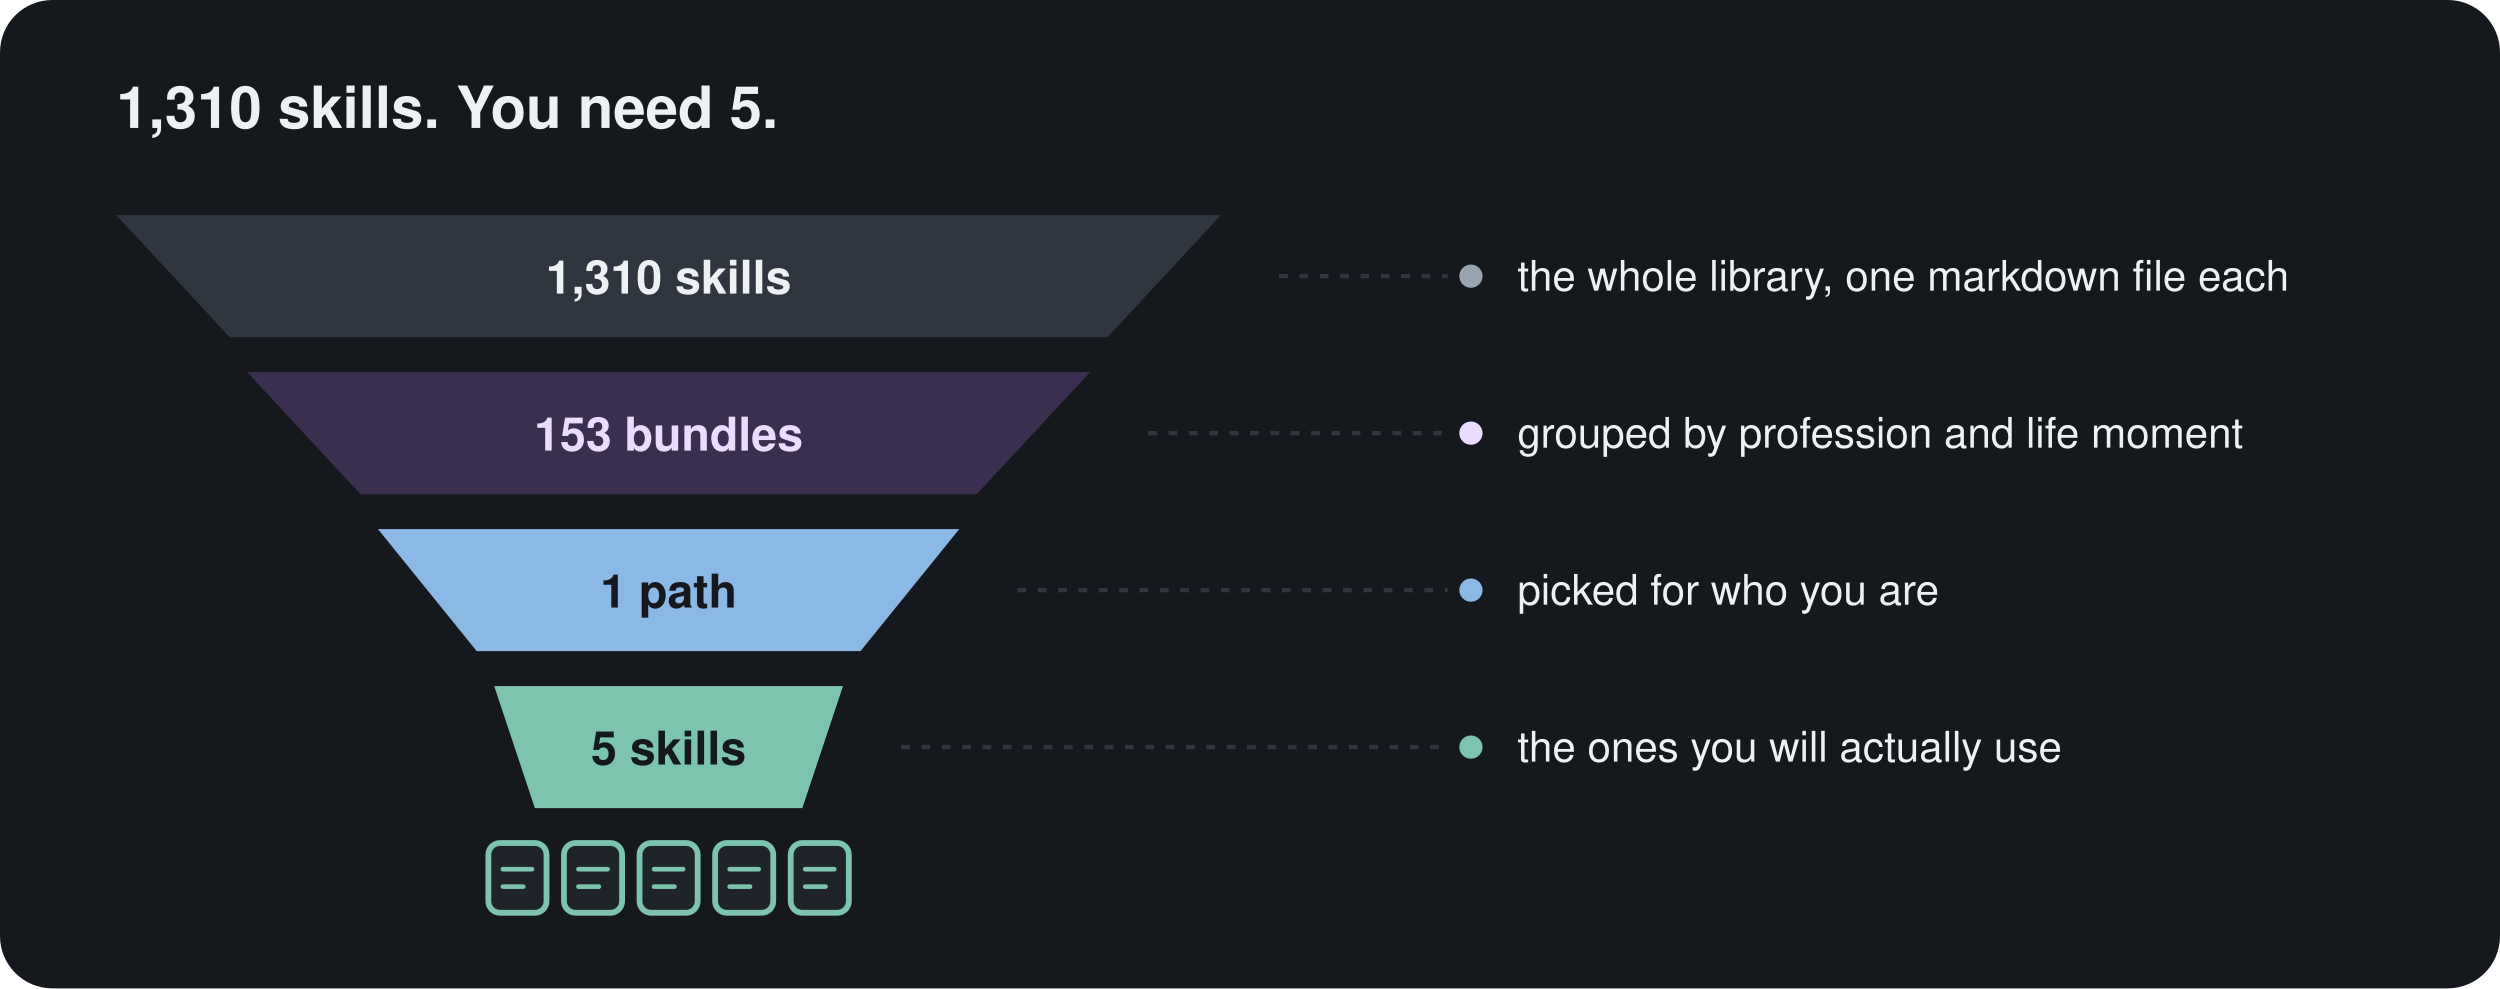
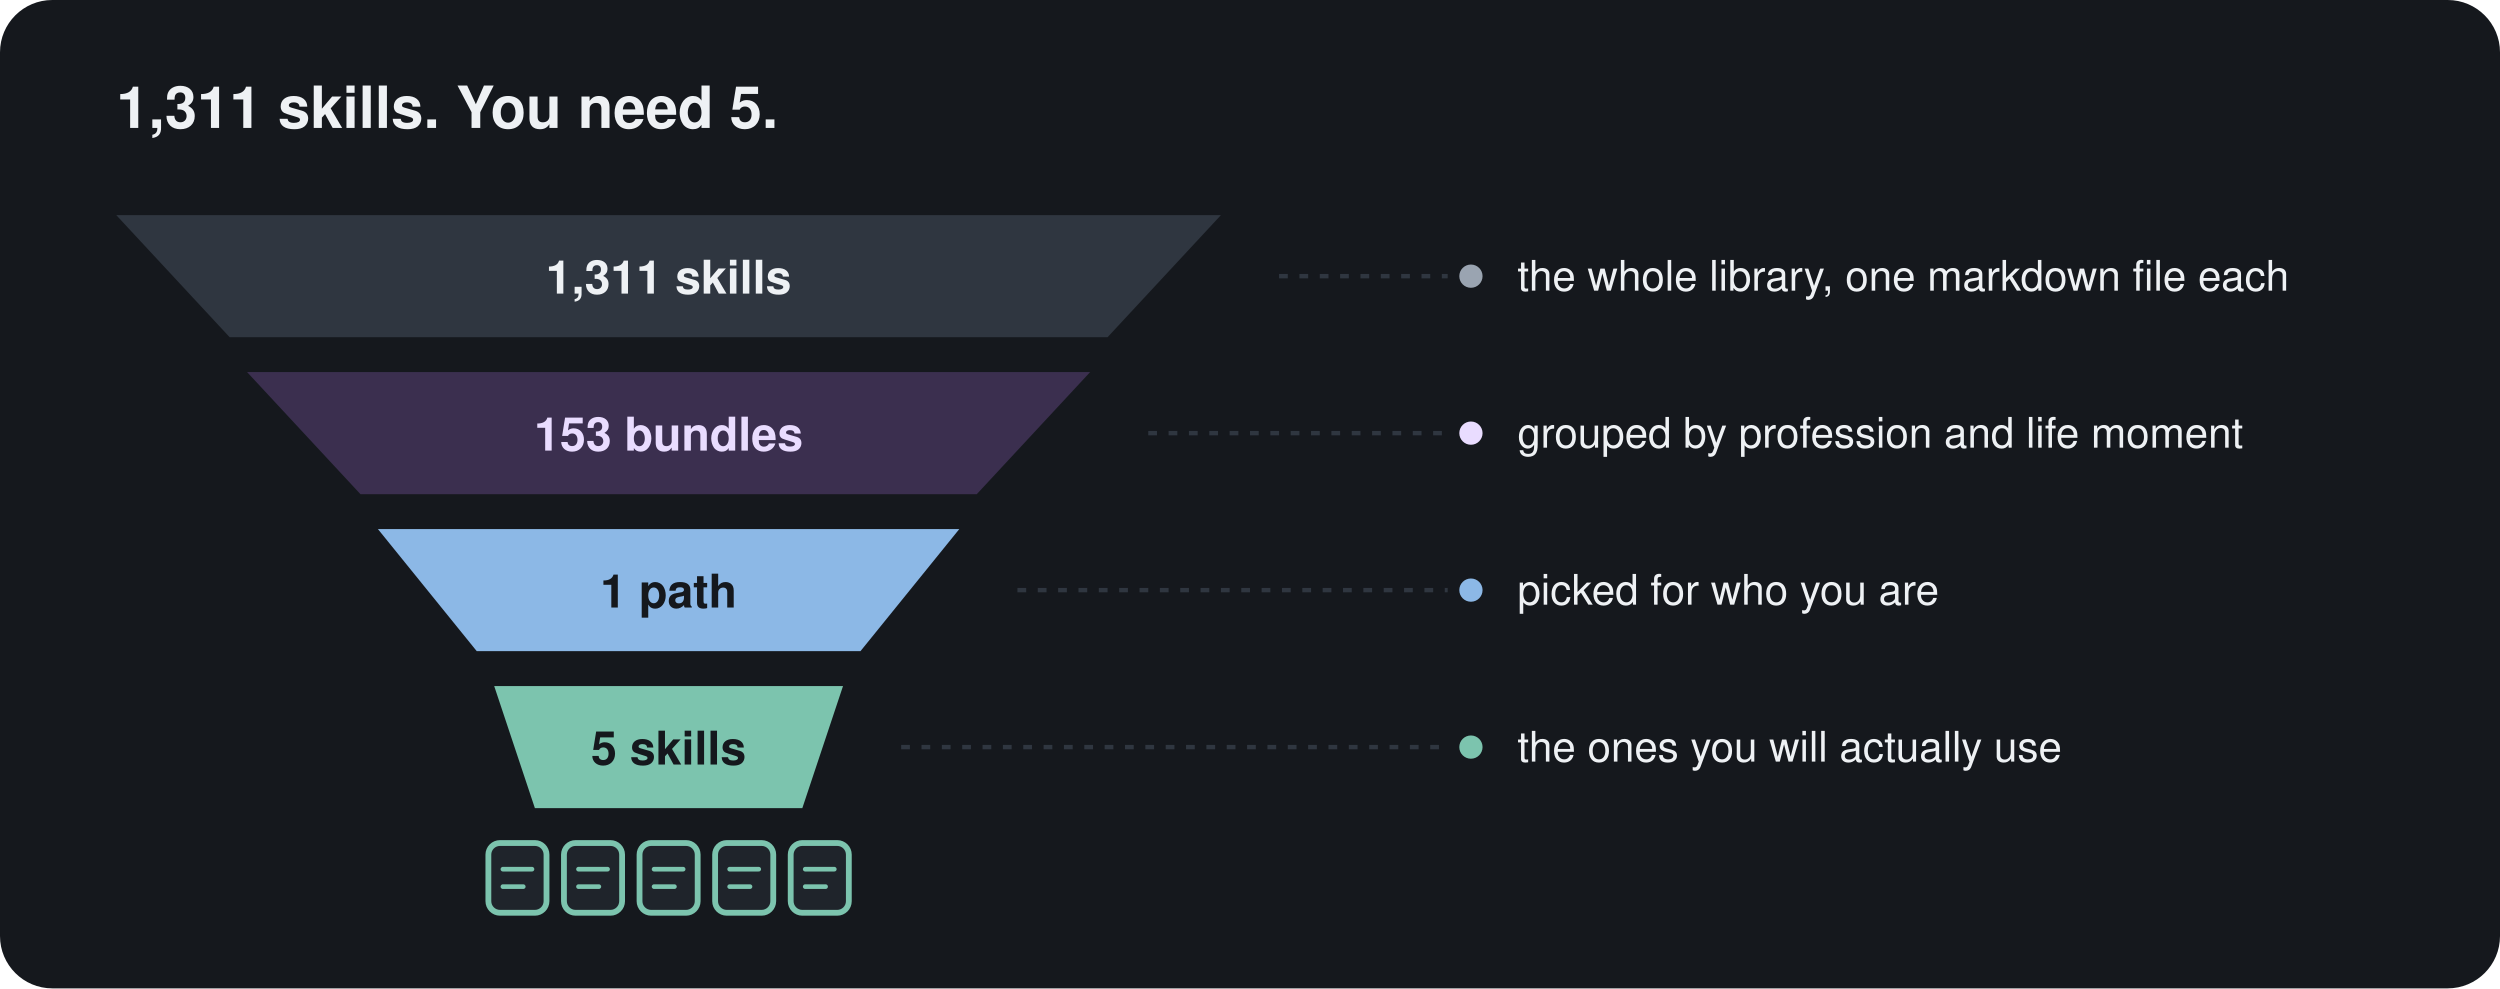
- <svg xmlns="http://www.w3.org/2000/svg" width="860" height="340" viewBox="0 0 860 340" role="img" aria-label="A funnel: 1,310 skills in the library, 153 bundles, one path picked for you, and the 5 skills you will actually use.">
+ <svg xmlns="http://www.w3.org/2000/svg" width="860" height="340" viewBox="0 0 860 340" role="img" aria-label="A funnel: 1,311 skills in the library, 153 bundles, one path picked for you, and the 5 skills you will actually use.">
  <style>
    text{font-family:-apple-system, BlinkMacSystemFont, 'Segoe UI', 'PingFang SC', 'Microsoft YaHei', Helvetica, Arial, sans-serif}
    .ttl{font-size:20px;font-weight:700;fill:#eef1f4}
    .big{font-size:16px;font-weight:700}
    .small{font-size:14.5px;fill:#eef1f4}
    @keyframes rin{0%{opacity:0;transform:translateY(8px)}6%,100%{opacity:1;transform:none}}
    .r0{animation:rin 8s 0.00s infinite both}.r1{animation:rin 8s 0.50s infinite both}.r2{animation:rin 8s 1.00s infinite both}.r3{animation:rin 8s 1.50s infinite both}@keyframes drop0{0%{transform:translate(0,0);opacity:0}8%{opacity:1}70%{transform:translate(108px,208px);opacity:1}82%,100%{transform:translate(108px,208px);opacity:0}}.d0{animation:drop0 3.6s 0.00s ease-in infinite}@keyframes drop1{0%{transform:translate(0,0);opacity:0}8%{opacity:1}70%{transform:translate(54px,208px);opacity:1}82%,100%{transform:translate(54px,208px);opacity:0}}.d1{animation:drop1 3.6s 0.45s ease-in infinite}@keyframes drop2{0%{transform:translate(0,0);opacity:0}8%{opacity:1}70%{transform:translate(0px,208px);opacity:1}82%,100%{transform:translate(0px,208px);opacity:0}}.d2{animation:drop2 3.6s 0.90s ease-in infinite}@keyframes drop3{0%{transform:translate(0,0);opacity:0}8%{opacity:1}70%{transform:translate(-54px,208px);opacity:1}82%,100%{transform:translate(-54px,208px);opacity:0}}.d3{animation:drop3 3.6s 1.35s ease-in infinite}@keyframes drop4{0%{transform:translate(0,0);opacity:0}8%{opacity:1}70%{transform:translate(-108px,208px);opacity:1}82%,100%{transform:translate(-108px,208px);opacity:0}}.d4{animation:drop4 3.6s 1.80s ease-in infinite}@keyframes drop5{0%{transform:translate(0,0);opacity:0}8%{opacity:1}70%{transform:translate(81px,208px);opacity:1}82%,100%{transform:translate(81px,208px);opacity:0}}.d5{animation:drop5 3.6s 2.25s ease-in infinite}@keyframes drop6{0%{transform:translate(0,0);opacity:0}8%{opacity:1}70%{transform:translate(-27px,208px);opacity:1}82%,100%{transform:translate(-27px,208px);opacity:0}}.d6{animation:drop6 3.6s 2.70s ease-in infinite}@keyframes drop7{0%{transform:translate(0,0);opacity:0}8%{opacity:1}70%{transform:translate(-81px,208px);opacity:1}82%,100%{transform:translate(-81px,208px);opacity:0}}.d7{animation:drop7 3.6s 3.15s ease-in infinite}
    .dot{opacity:0}
    @keyframes pop{0%,40%{opacity:0;transform:translateY(-6px)}55%,100%{opacity:1;transform:none}}
    .f{animation:pop 8s infinite both}
    @media (prefers-reduced-motion: reduce){.r0,.r1,.r2,.r3,.f{animation:none!important;opacity:1!important}.dot{animation:none!important;opacity:0!important}}
  </style>
  <rect width="860" height="340" rx="18" fill="#15181d" />
-   <text x="40" y="44" class="ttl">1,310 skills. You need 5.</text>
+   <text x="40" y="44" class="ttl">1,311 skills. You need 5.</text>
  <g class="r0">
    <path d="M40 74H420L381 116H79Z" fill="#2f3640" />
-     <text x="230" y="101" text-anchor="middle" class="big" fill="#eef1f4">1,310 skills</text>
+     <text x="230" y="101" text-anchor="middle" class="big" fill="#eef1f4">1,311 skills</text>
    <path d="M440 95H498" stroke="#2f3640" stroke-width="1.5" stroke-dasharray="3 4" />
    <circle cx="506" cy="95" r="4" fill="#9aa4b1" />
    <text x="522" y="100" class="small">the whole library, one markdown file each</text>
  </g>
  <g class="r1">
    <path d="M85 128H375L336 170H124Z" fill="#3b2f4f" />
    <text x="230" y="155" text-anchor="middle" class="big" fill="#e9dcff">153 bundles</text>
    <path d="M395 149H498" stroke="#2f3640" stroke-width="1.5" stroke-dasharray="3 4" />
    <circle cx="506" cy="149" r="4" fill="#e9dcff" />
    <text x="522" y="154" class="small">grouped by profession and life moment</text>
  </g>
  <g class="r2">
    <path d="M130 182H330L296 224H164Z" fill="#8cb8e6" />
    <text x="230" y="209" text-anchor="middle" class="big" fill="#15181d">1 path</text>
    <path d="M350 203H498" stroke="#2f3640" stroke-width="1.5" stroke-dasharray="3 4" />
    <circle cx="506" cy="203" r="4" fill="#8cb8e6" />
    <text x="522" y="208" class="small">picked for who you are</text>
  </g>
  <g class="r3">
    <path d="M170 236H290L276 278H184Z" fill="#7cc4ae" />
    <text x="230" y="263" text-anchor="middle" class="big" fill="#15181d">5 skills</text>
    <path d="M310 257H498" stroke="#2f3640" stroke-width="1.5" stroke-dasharray="3 4" />
    <circle cx="506" cy="257" r="4" fill="#7cc4ae" />
    <text x="522" y="262" class="small">the ones you will actually use</text>
  </g>
  <circle cx="110" cy="60" r="4" fill="#f2a65a" class="dot d0" />
  <circle cx="170" cy="60" r="4" fill="#f2a65a" class="dot d1" />
  <circle cx="230" cy="60" r="4" fill="#f2a65a" class="dot d2" />
  <circle cx="290" cy="60" r="4" fill="#f2a65a" class="dot d3" />
  <circle cx="350" cy="60" r="4" fill="#f2a65a" class="dot d4" />
  <circle cx="140" cy="60" r="4" fill="#f2a65a" class="dot d5" />
  <circle cx="260" cy="60" r="4" fill="#f2a65a" class="dot d6" />
  <circle cx="320" cy="60" r="4" fill="#f2a65a" class="dot d7" />
  <rect x="168" y="290" width="20" height="24" rx="4" fill="#1f242b" stroke="#7cc4ae" stroke-width="2" class="f" style="animation-delay:2.00s" />
  <path d="M173 299h10M173 305h7" stroke="#7cc4ae" stroke-width="1.6" stroke-linecap="round" class="f" style="animation-delay:2.00s" />
  <rect x="194" y="290" width="20" height="24" rx="4" fill="#1f242b" stroke="#7cc4ae" stroke-width="2" class="f" style="animation-delay:2.15s" />
  <path d="M199 299h10M199 305h7" stroke="#7cc4ae" stroke-width="1.6" stroke-linecap="round" class="f" style="animation-delay:2.15s" />
  <rect x="220" y="290" width="20" height="24" rx="4" fill="#1f242b" stroke="#7cc4ae" stroke-width="2" class="f" style="animation-delay:2.30s" />
  <path d="M225 299h10M225 305h7" stroke="#7cc4ae" stroke-width="1.6" stroke-linecap="round" class="f" style="animation-delay:2.30s" />
  <rect x="246" y="290" width="20" height="24" rx="4" fill="#1f242b" stroke="#7cc4ae" stroke-width="2" class="f" style="animation-delay:2.45s" />
  <path d="M251 299h10M251 305h7" stroke="#7cc4ae" stroke-width="1.6" stroke-linecap="round" class="f" style="animation-delay:2.45s" />
  <rect x="272" y="290" width="20" height="24" rx="4" fill="#1f242b" stroke="#7cc4ae" stroke-width="2" class="f" style="animation-delay:2.60s" />
  <path d="M277 299h10M277 305h7" stroke="#7cc4ae" stroke-width="1.6" stroke-linecap="round" class="f" style="animation-delay:2.60s" />
</svg>
